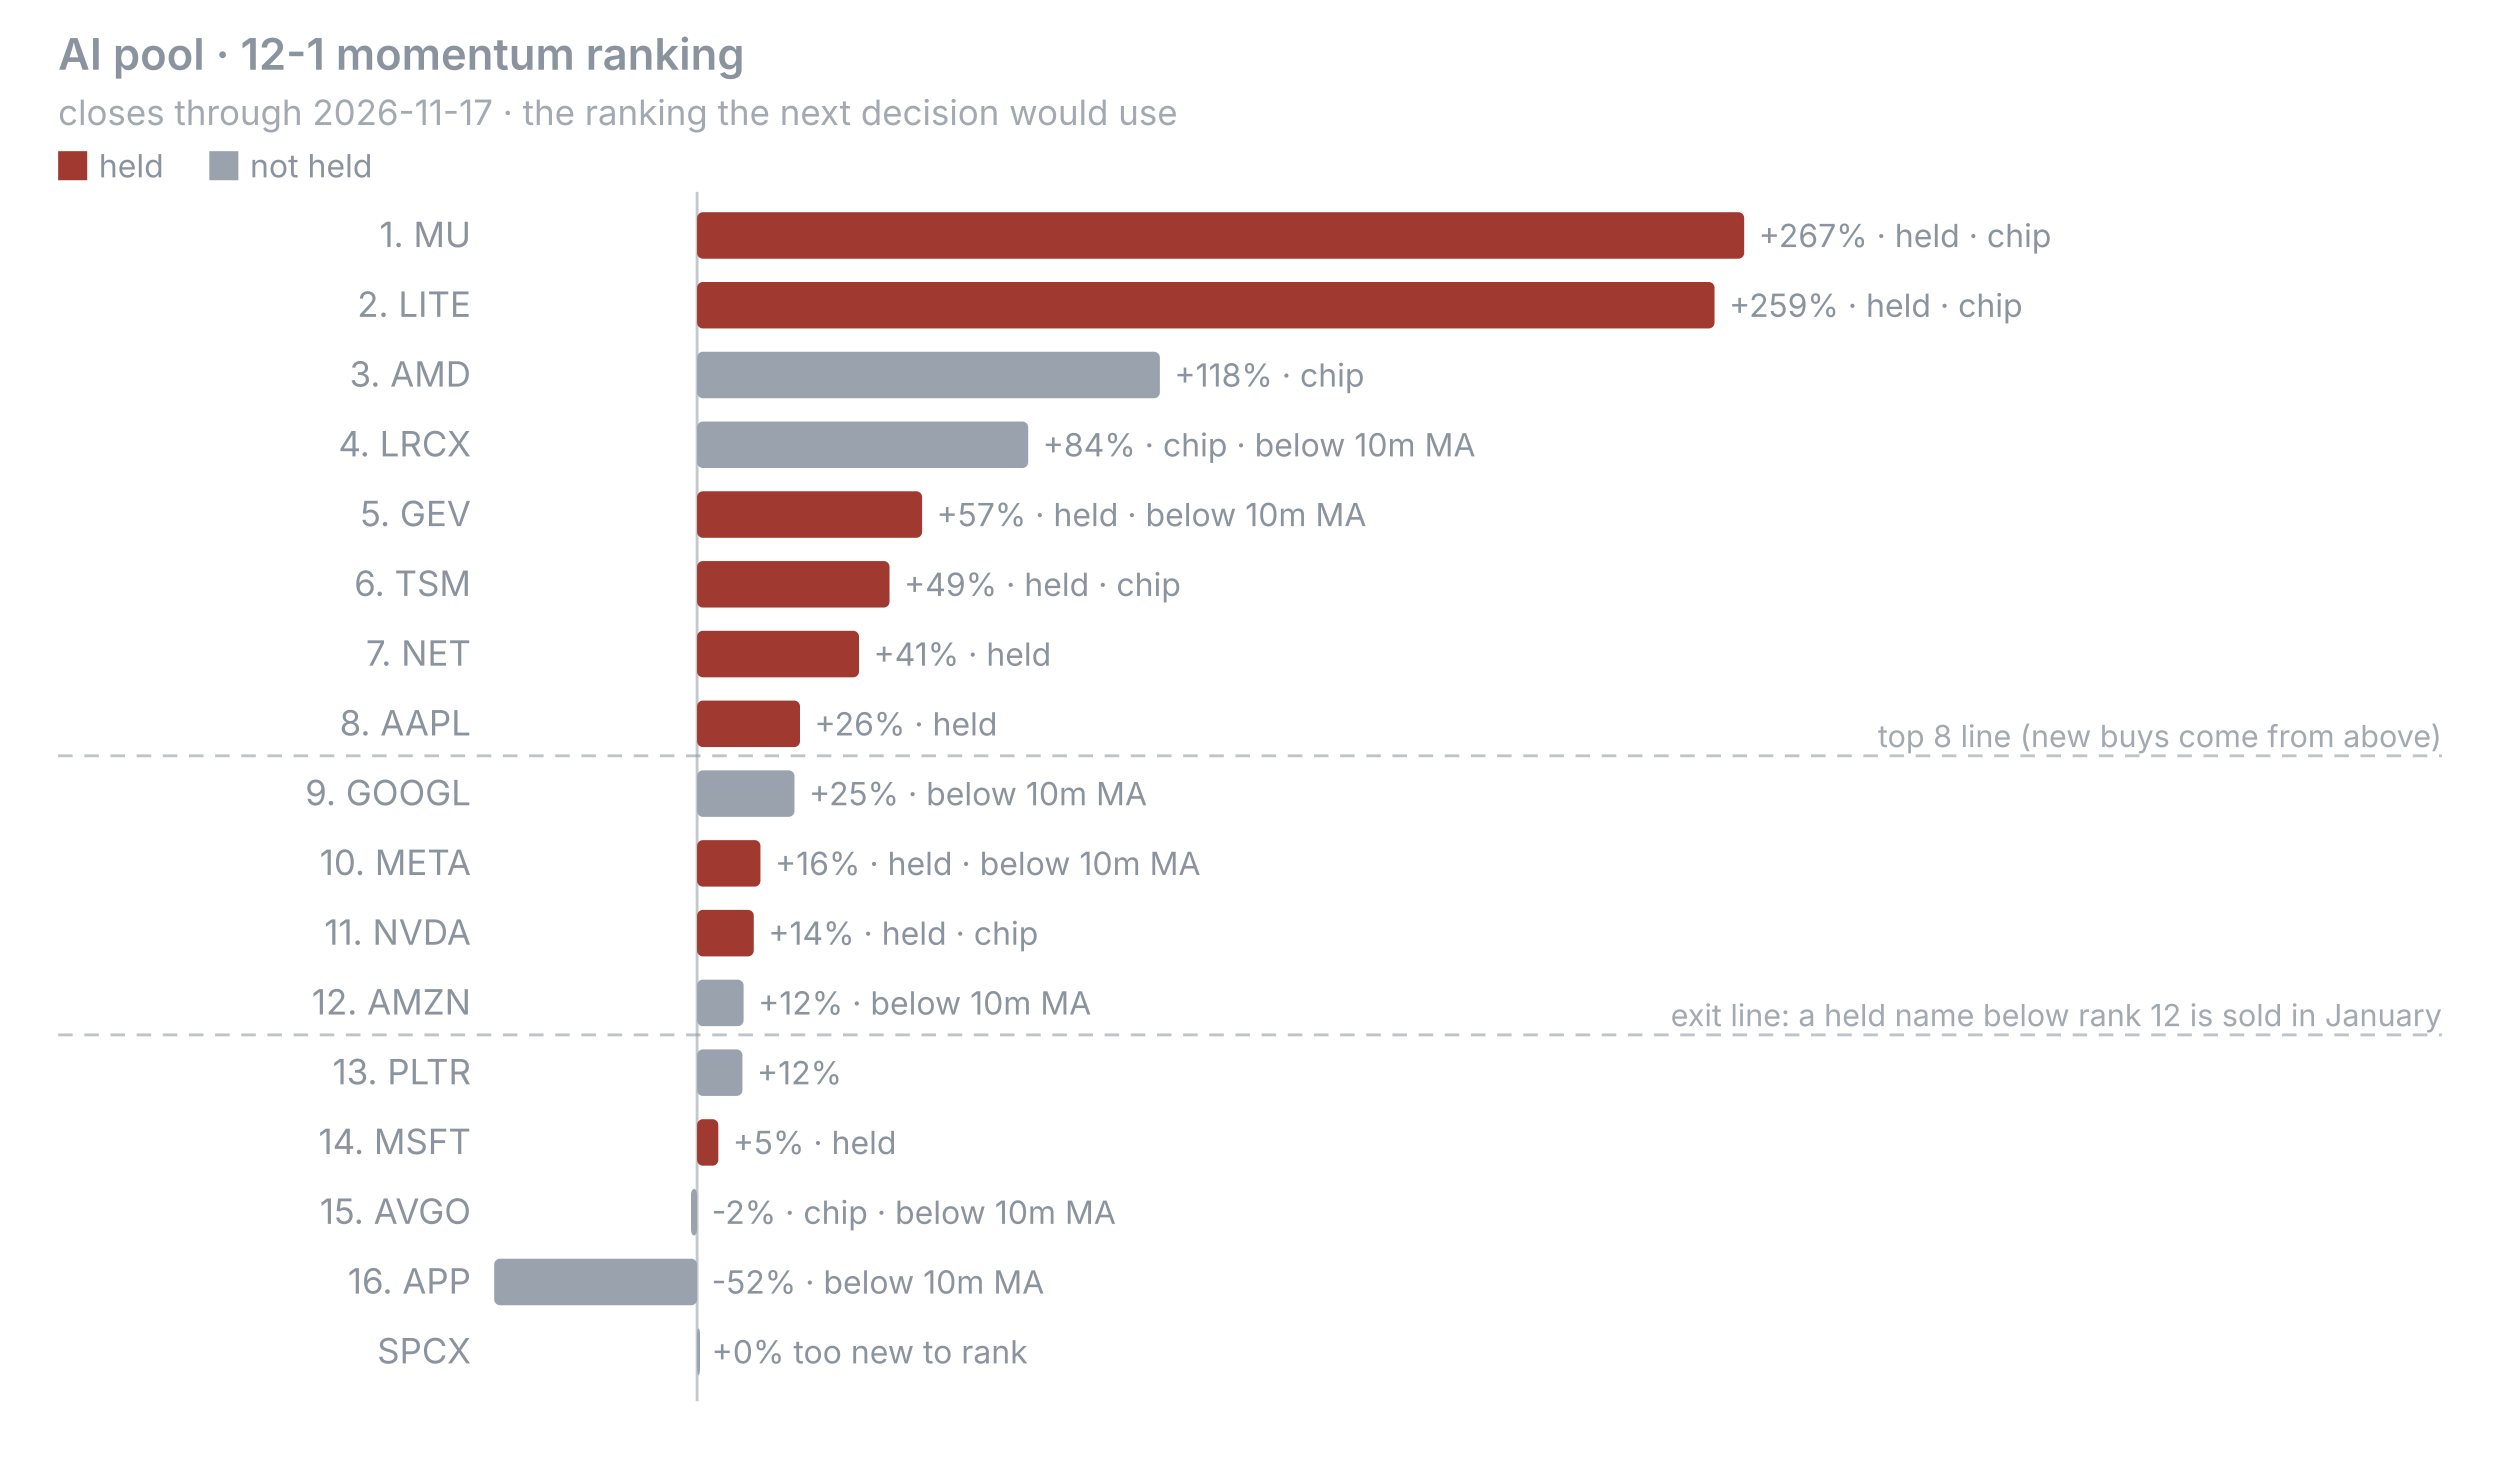
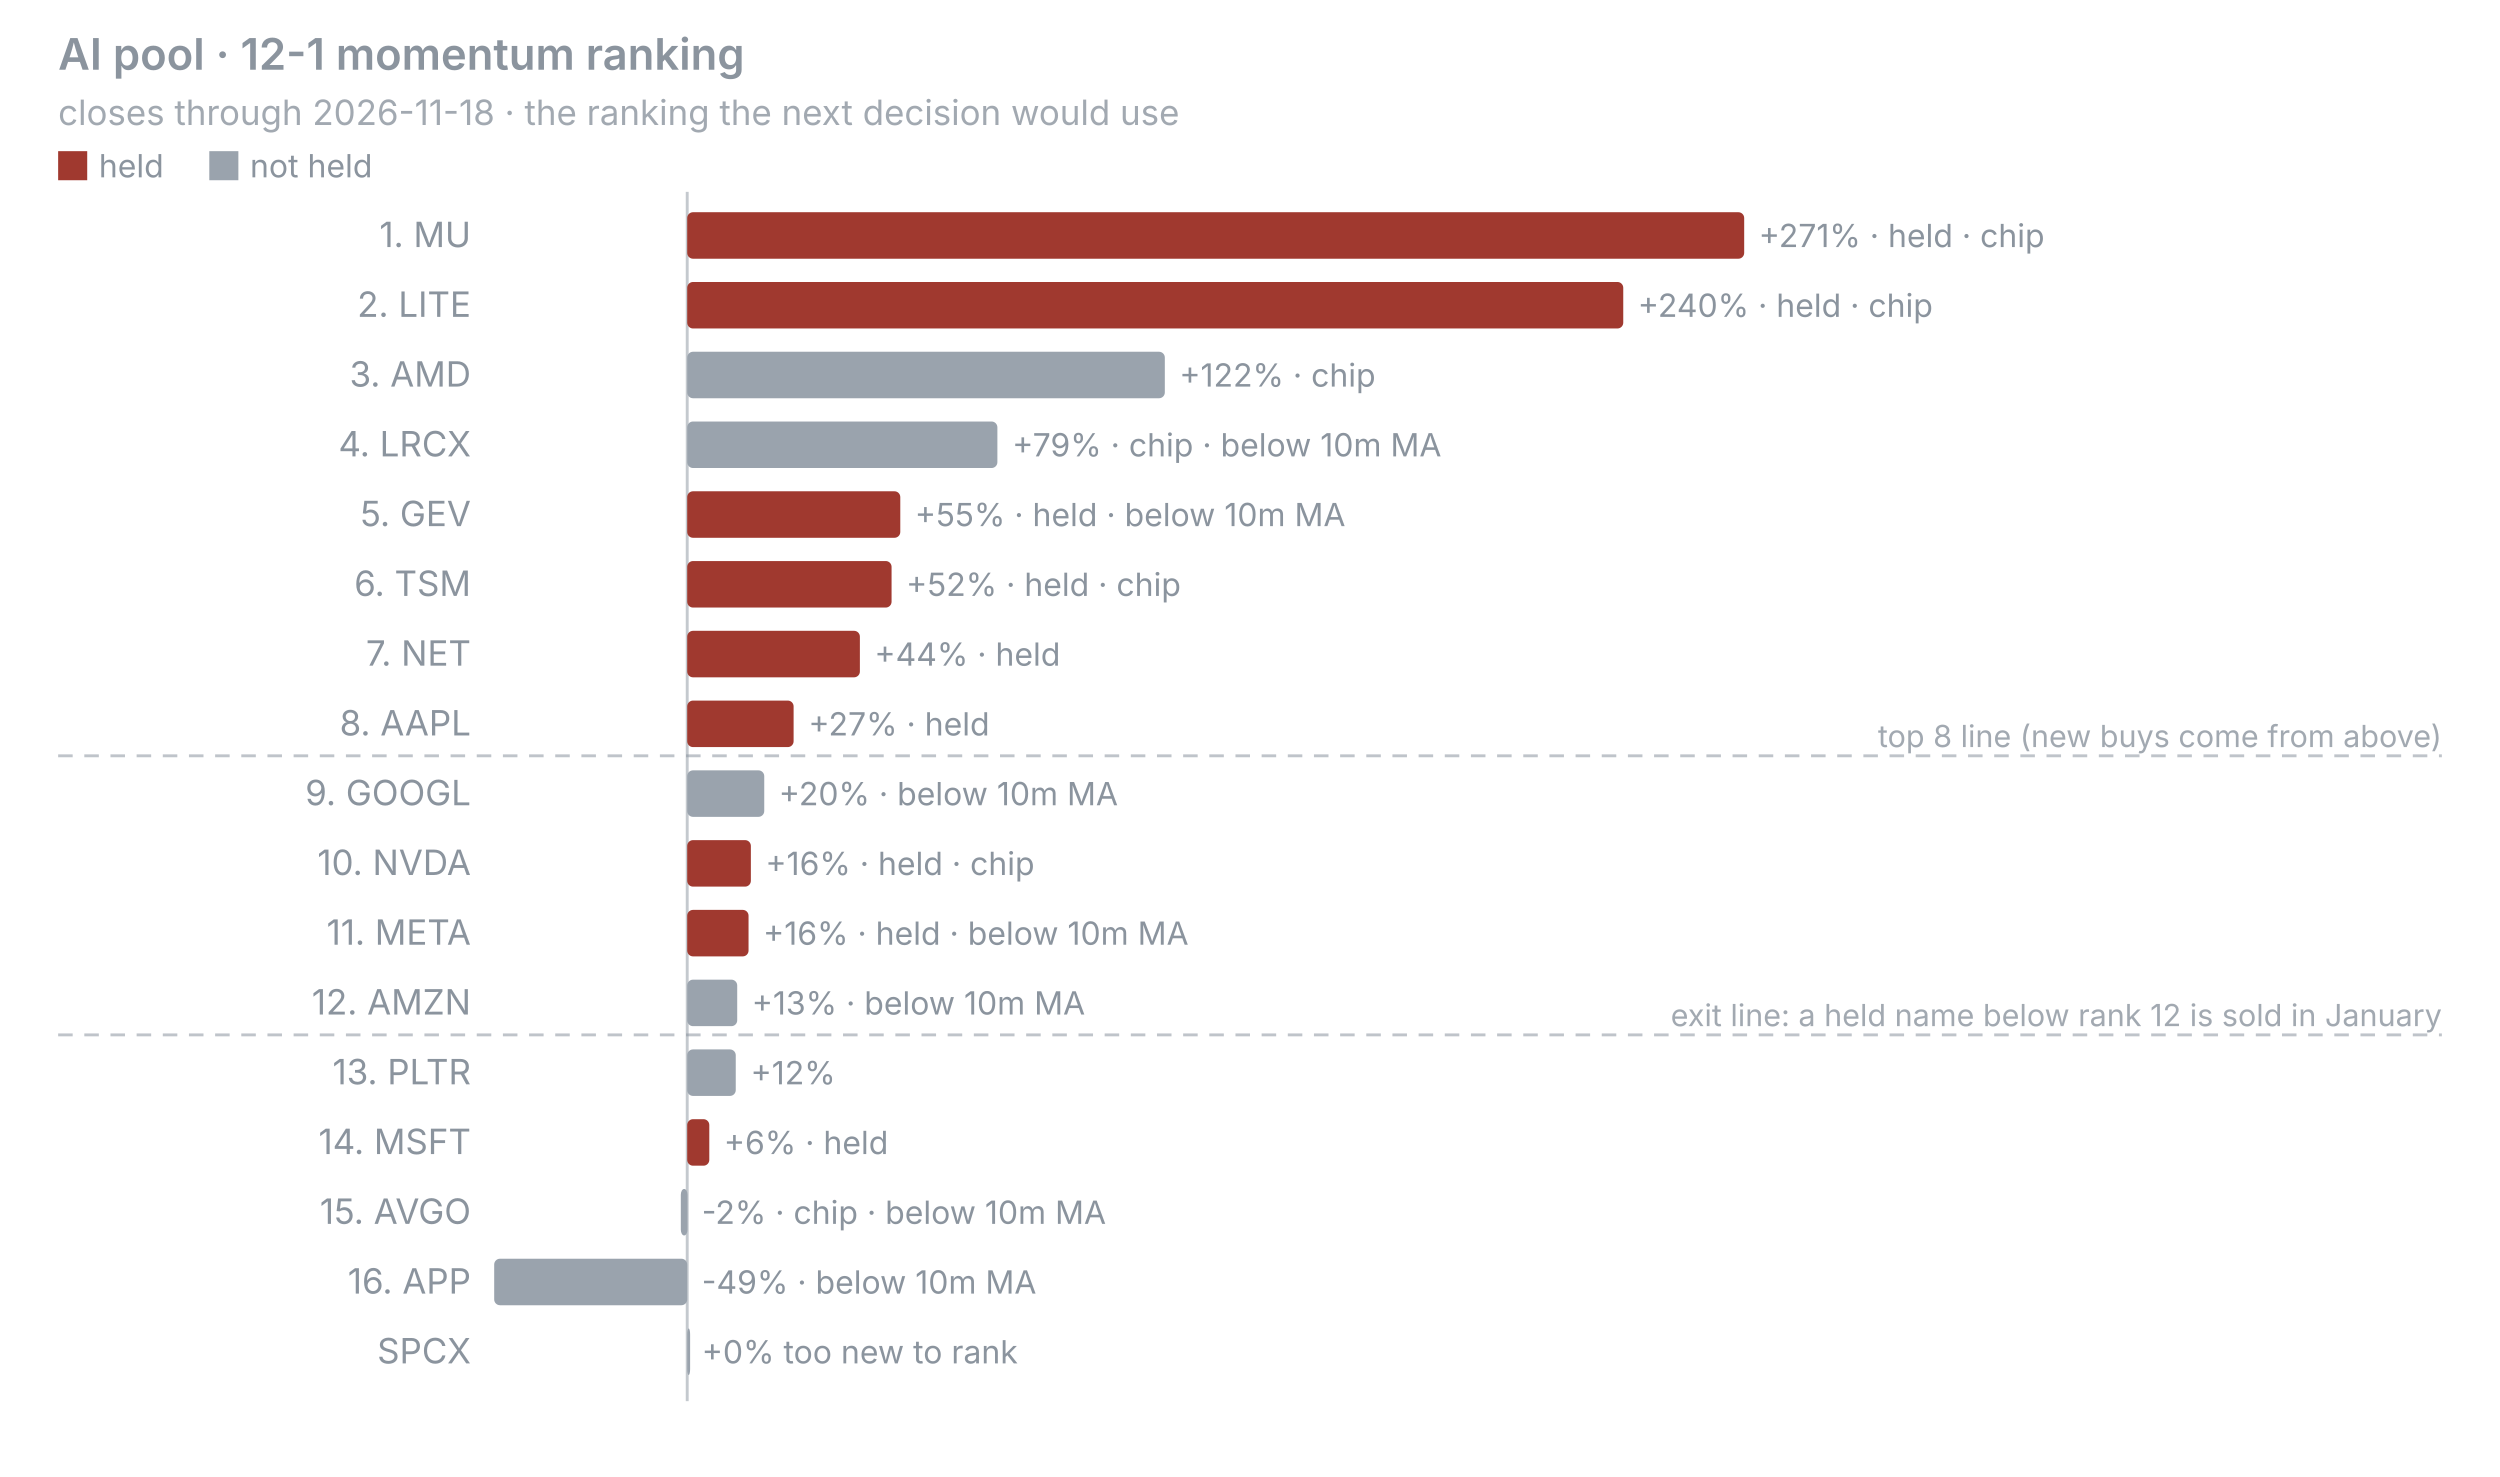
<svg xmlns="http://www.w3.org/2000/svg" viewBox="0 0 860 508" font-family="ui-sans-serif,system-ui,-apple-system,sans-serif">
  <text x="20" y="24" font-size="15" font-weight="600" fill="#8b949e">AI pool · 12-1 momentum ranking</text>
-   <text x="20" y="43" font-size="12" fill="#8b949e" opacity="0.8">closes through 2026-11-17 · the ranking the next decision would use</text>
+   <text x="20" y="43" font-size="12" fill="#8b949e" opacity="0.8">closes through 2026-11-18 · the ranking the next decision would use</text>
  <rect x="20" y="52" width="10" height="10" fill="#a0392f" />
  <text x="34" y="61" font-size="11" fill="#8b949e">held</text>
  <rect x="72" y="52" width="10" height="10" fill="#9aa3ad" />
  <text x="86" y="61" font-size="11" fill="#8b949e">not held</text>
-   <line x1="239.8" y1="66" x2="239.8" y2="482" stroke="#8b949e" stroke-opacity="0.5" />
-   <rect x="239.8" y="73" width="360.2" height="16" fill="#a0392f" rx="2" />
+   <line x1="236.4" y1="66" x2="236.4" y2="482" stroke="#8b949e" stroke-opacity="0.5" />
+   <rect x="236.4" y="73" width="363.6" height="16" fill="#a0392f" rx="2" />
  <text x="162" y="85.0" font-size="12" fill="#8b949e" text-anchor="end">1. MU</text>
-   <text x="605.0" y="85.0" font-size="11" fill="#8b949e" text-anchor="start">+267% · held · chip</text>
-   <rect x="239.8" y="97" width="350.0" height="16" fill="#a0392f" rx="2" />
+   <text x="605.0" y="85.0" font-size="11" fill="#8b949e" text-anchor="start">+271% · held · chip</text>
+   <rect x="236.4" y="97" width="322.0" height="16" fill="#a0392f" rx="2" />
  <text x="162" y="109.0" font-size="12" fill="#8b949e" text-anchor="end">2. LITE</text>
-   <text x="594.8" y="109.0" font-size="11" fill="#8b949e" text-anchor="start">+259% · held · chip</text>
-   <rect x="239.8" y="121" width="159.2" height="16" fill="#9aa3ad" rx="2" />
+   <text x="563.4" y="109.0" font-size="11" fill="#8b949e" text-anchor="start">+240% · held · chip</text>
+   <rect x="236.4" y="121" width="164.3" height="16" fill="#9aa3ad" rx="2" />
  <text x="162" y="133.0" font-size="12" fill="#8b949e" text-anchor="end">3. AMD</text>
-   <text x="404.0" y="133.0" font-size="11" fill="#8b949e" text-anchor="start">+118% · chip</text>
-   <rect x="239.8" y="145" width="113.9" height="16" fill="#9aa3ad" rx="2" />
+   <text x="405.7" y="133.0" font-size="11" fill="#8b949e" text-anchor="start">+122% · chip</text>
+   <rect x="236.4" y="145" width="106.7" height="16" fill="#9aa3ad" rx="2" />
  <text x="162" y="157.0" font-size="12" fill="#8b949e" text-anchor="end">4. LRCX</text>
-   <text x="358.7" y="157.0" font-size="11" fill="#8b949e" text-anchor="start">+84% · chip · below 10m MA</text>
-   <rect x="239.8" y="169" width="77.4" height="16" fill="#a0392f" rx="2" />
+   <text x="348.2" y="157.0" font-size="11" fill="#8b949e" text-anchor="start">+79% · chip · below 10m MA</text>
+   <rect x="236.4" y="169" width="73.3" height="16" fill="#a0392f" rx="2" />
  <text x="162" y="181.0" font-size="12" fill="#8b949e" text-anchor="end">5. GEV</text>
-   <text x="322.2" y="181.0" font-size="11" fill="#8b949e" text-anchor="start">+57% · held · below 10m MA</text>
-   <rect x="239.8" y="193" width="66.2" height="16" fill="#a0392f" rx="2" />
+   <text x="314.7" y="181.0" font-size="11" fill="#8b949e" text-anchor="start">+55% · held · below 10m MA</text>
+   <rect x="236.4" y="193" width="70.3" height="16" fill="#a0392f" rx="2" />
  <text x="162" y="205.0" font-size="12" fill="#8b949e" text-anchor="end">6. TSM</text>
-   <text x="311.0" y="205.0" font-size="11" fill="#8b949e" text-anchor="start">+49% · held · chip</text>
-   <rect x="239.8" y="217" width="55.7" height="16" fill="#a0392f" rx="2" />
+   <text x="311.7" y="205.0" font-size="11" fill="#8b949e" text-anchor="start">+52% · held · chip</text>
+   <rect x="236.4" y="217" width="59.4" height="16" fill="#a0392f" rx="2" />
  <text x="162" y="229.0" font-size="12" fill="#8b949e" text-anchor="end">7. NET</text>
-   <text x="300.5" y="229.0" font-size="11" fill="#8b949e" text-anchor="start">+41% · held</text>
-   <rect x="239.8" y="241" width="35.4" height="16" fill="#a0392f" rx="2" />
+   <text x="300.8" y="229.0" font-size="11" fill="#8b949e" text-anchor="start">+44% · held</text>
+   <rect x="236.4" y="241" width="36.6" height="16" fill="#a0392f" rx="2" />
  <text x="162" y="253.0" font-size="12" fill="#8b949e" text-anchor="end">8. AAPL</text>
-   <text x="280.2" y="253.0" font-size="11" fill="#8b949e" text-anchor="start">+26% · held</text>
+   <text x="278.1" y="253.0" font-size="11" fill="#8b949e" text-anchor="start">+27% · held</text>
  <line x1="20" y1="260.0" x2="840" y2="260.0" stroke="#8b949e" stroke-opacity="0.55" stroke-dasharray="5 4" />
  <text x="840" y="257.0" font-size="10.5" fill="#8b949e" text-anchor="end" opacity="0.8">top 8 line (new buys come from above)</text>
-   <rect x="239.8" y="265" width="33.5" height="16" fill="#9aa3ad" rx="2" />
+   <rect x="236.4" y="265" width="26.5" height="16" fill="#9aa3ad" rx="2" />
  <text x="162" y="277.0" font-size="12" fill="#8b949e" text-anchor="end">9. GOOGL</text>
-   <text x="278.3" y="277.0" font-size="11" fill="#8b949e" text-anchor="start">+25% · below 10m MA</text>
-   <rect x="239.8" y="289" width="21.8" height="16" fill="#a0392f" rx="2" />
-   <text x="162" y="301.0" font-size="12" fill="#8b949e" text-anchor="end">10. META</text>
-   <text x="266.6" y="301.0" font-size="11" fill="#8b949e" text-anchor="start">+16% · held · below 10m MA</text>
-   <rect x="239.8" y="313" width="19.5" height="16" fill="#a0392f" rx="2" />
-   <text x="162" y="325.0" font-size="12" fill="#8b949e" text-anchor="end">11. NVDA</text>
-   <text x="264.3" y="325.0" font-size="11" fill="#8b949e" text-anchor="start">+14% · held · chip</text>
-   <rect x="239.8" y="337" width="16.0" height="16" fill="#9aa3ad" rx="2" />
+   <text x="267.9" y="277.0" font-size="11" fill="#8b949e" text-anchor="start">+20% · below 10m MA</text>
+   <rect x="236.4" y="289" width="21.9" height="16" fill="#a0392f" rx="2" />
+   <text x="162" y="301.0" font-size="12" fill="#8b949e" text-anchor="end">10. NVDA</text>
+   <text x="263.3" y="301.0" font-size="11" fill="#8b949e" text-anchor="start">+16% · held · chip</text>
+   <rect x="236.4" y="313" width="21.1" height="16" fill="#a0392f" rx="2" />
+   <text x="162" y="325.0" font-size="12" fill="#8b949e" text-anchor="end">11. META</text>
+   <text x="262.5" y="325.0" font-size="11" fill="#8b949e" text-anchor="start">+16% · held · below 10m MA</text>
+   <rect x="236.4" y="337" width="17.2" height="16" fill="#9aa3ad" rx="2" />
  <text x="162" y="349.0" font-size="12" fill="#8b949e" text-anchor="end">12. AMZN</text>
-   <text x="260.8" y="349.0" font-size="11" fill="#8b949e" text-anchor="start">+12% · below 10m MA</text>
+   <text x="258.6" y="349.0" font-size="11" fill="#8b949e" text-anchor="start">+13% · below 10m MA</text>
  <line x1="20" y1="356.0" x2="840" y2="356.0" stroke="#8b949e" stroke-opacity="0.55" stroke-dasharray="5 4" />
  <text x="840" y="353.0" font-size="10.5" fill="#8b949e" text-anchor="end" opacity="0.8">exit line: a held name below rank 12 is sold in January</text>
-   <rect x="239.8" y="361" width="15.6" height="16" fill="#9aa3ad" rx="2" />
+   <rect x="236.4" y="361" width="16.7" height="16" fill="#9aa3ad" rx="2" />
  <text x="162" y="373.0" font-size="12" fill="#8b949e" text-anchor="end">13. PLTR</text>
-   <text x="260.4" y="373.0" font-size="11" fill="#8b949e" text-anchor="start">+12%</text>
-   <rect x="239.8" y="385" width="7.3" height="16" fill="#a0392f" rx="2" />
+   <text x="258.2" y="373.0" font-size="11" fill="#8b949e" text-anchor="start">+12%</text>
+   <rect x="236.4" y="385" width="7.6" height="16" fill="#a0392f" rx="2" />
  <text x="162" y="397.0" font-size="12" fill="#8b949e" text-anchor="end">14. MSFT</text>
-   <text x="252.1" y="397.0" font-size="11" fill="#8b949e" text-anchor="start">+5% · held</text>
-   <rect x="237.7" y="409" width="2.1" height="16" fill="#9aa3ad" rx="2" />
+   <text x="249.0" y="397.0" font-size="11" fill="#8b949e" text-anchor="start">+6% · held</text>
+   <rect x="234.2" y="409" width="2.3" height="16" fill="#9aa3ad" rx="2" />
  <text x="162" y="421.0" font-size="12" fill="#8b949e" text-anchor="end">15. AVGO</text>
-   <text x="244.8" y="421.0" font-size="11" fill="#8b949e" text-anchor="start">-2% · chip · below 10m MA</text>
-   <rect x="170.0" y="433" width="69.8" height="16" fill="#9aa3ad" rx="2" />
+   <text x="241.4" y="421.0" font-size="11" fill="#8b949e" text-anchor="start">-2% · chip · below 10m MA</text>
+   <rect x="170.0" y="433" width="66.4" height="16" fill="#9aa3ad" rx="2" />
  <text x="162" y="445.0" font-size="12" fill="#8b949e" text-anchor="end">16. APP</text>
-   <text x="244.8" y="445.0" font-size="11" fill="#8b949e" text-anchor="start">-52% · below 10m MA</text>
-   <rect x="239.8" y="457" width="1.0" height="16" fill="#9aa3ad" rx="2" />
+   <text x="241.4" y="445.0" font-size="11" fill="#8b949e" text-anchor="start">-49% · below 10m MA</text>
+   <rect x="236.4" y="457" width="1.0" height="16" fill="#9aa3ad" rx="2" />
  <text x="162" y="469.0" font-size="12" fill="#8b949e" text-anchor="end">SPCX</text>
-   <text x="244.8" y="469.0" font-size="11" fill="#8b949e" text-anchor="start">+0%  too new to rank</text>
+   <text x="241.4" y="469.0" font-size="11" fill="#8b949e" text-anchor="start">+0%  too new to rank</text>
</svg>
